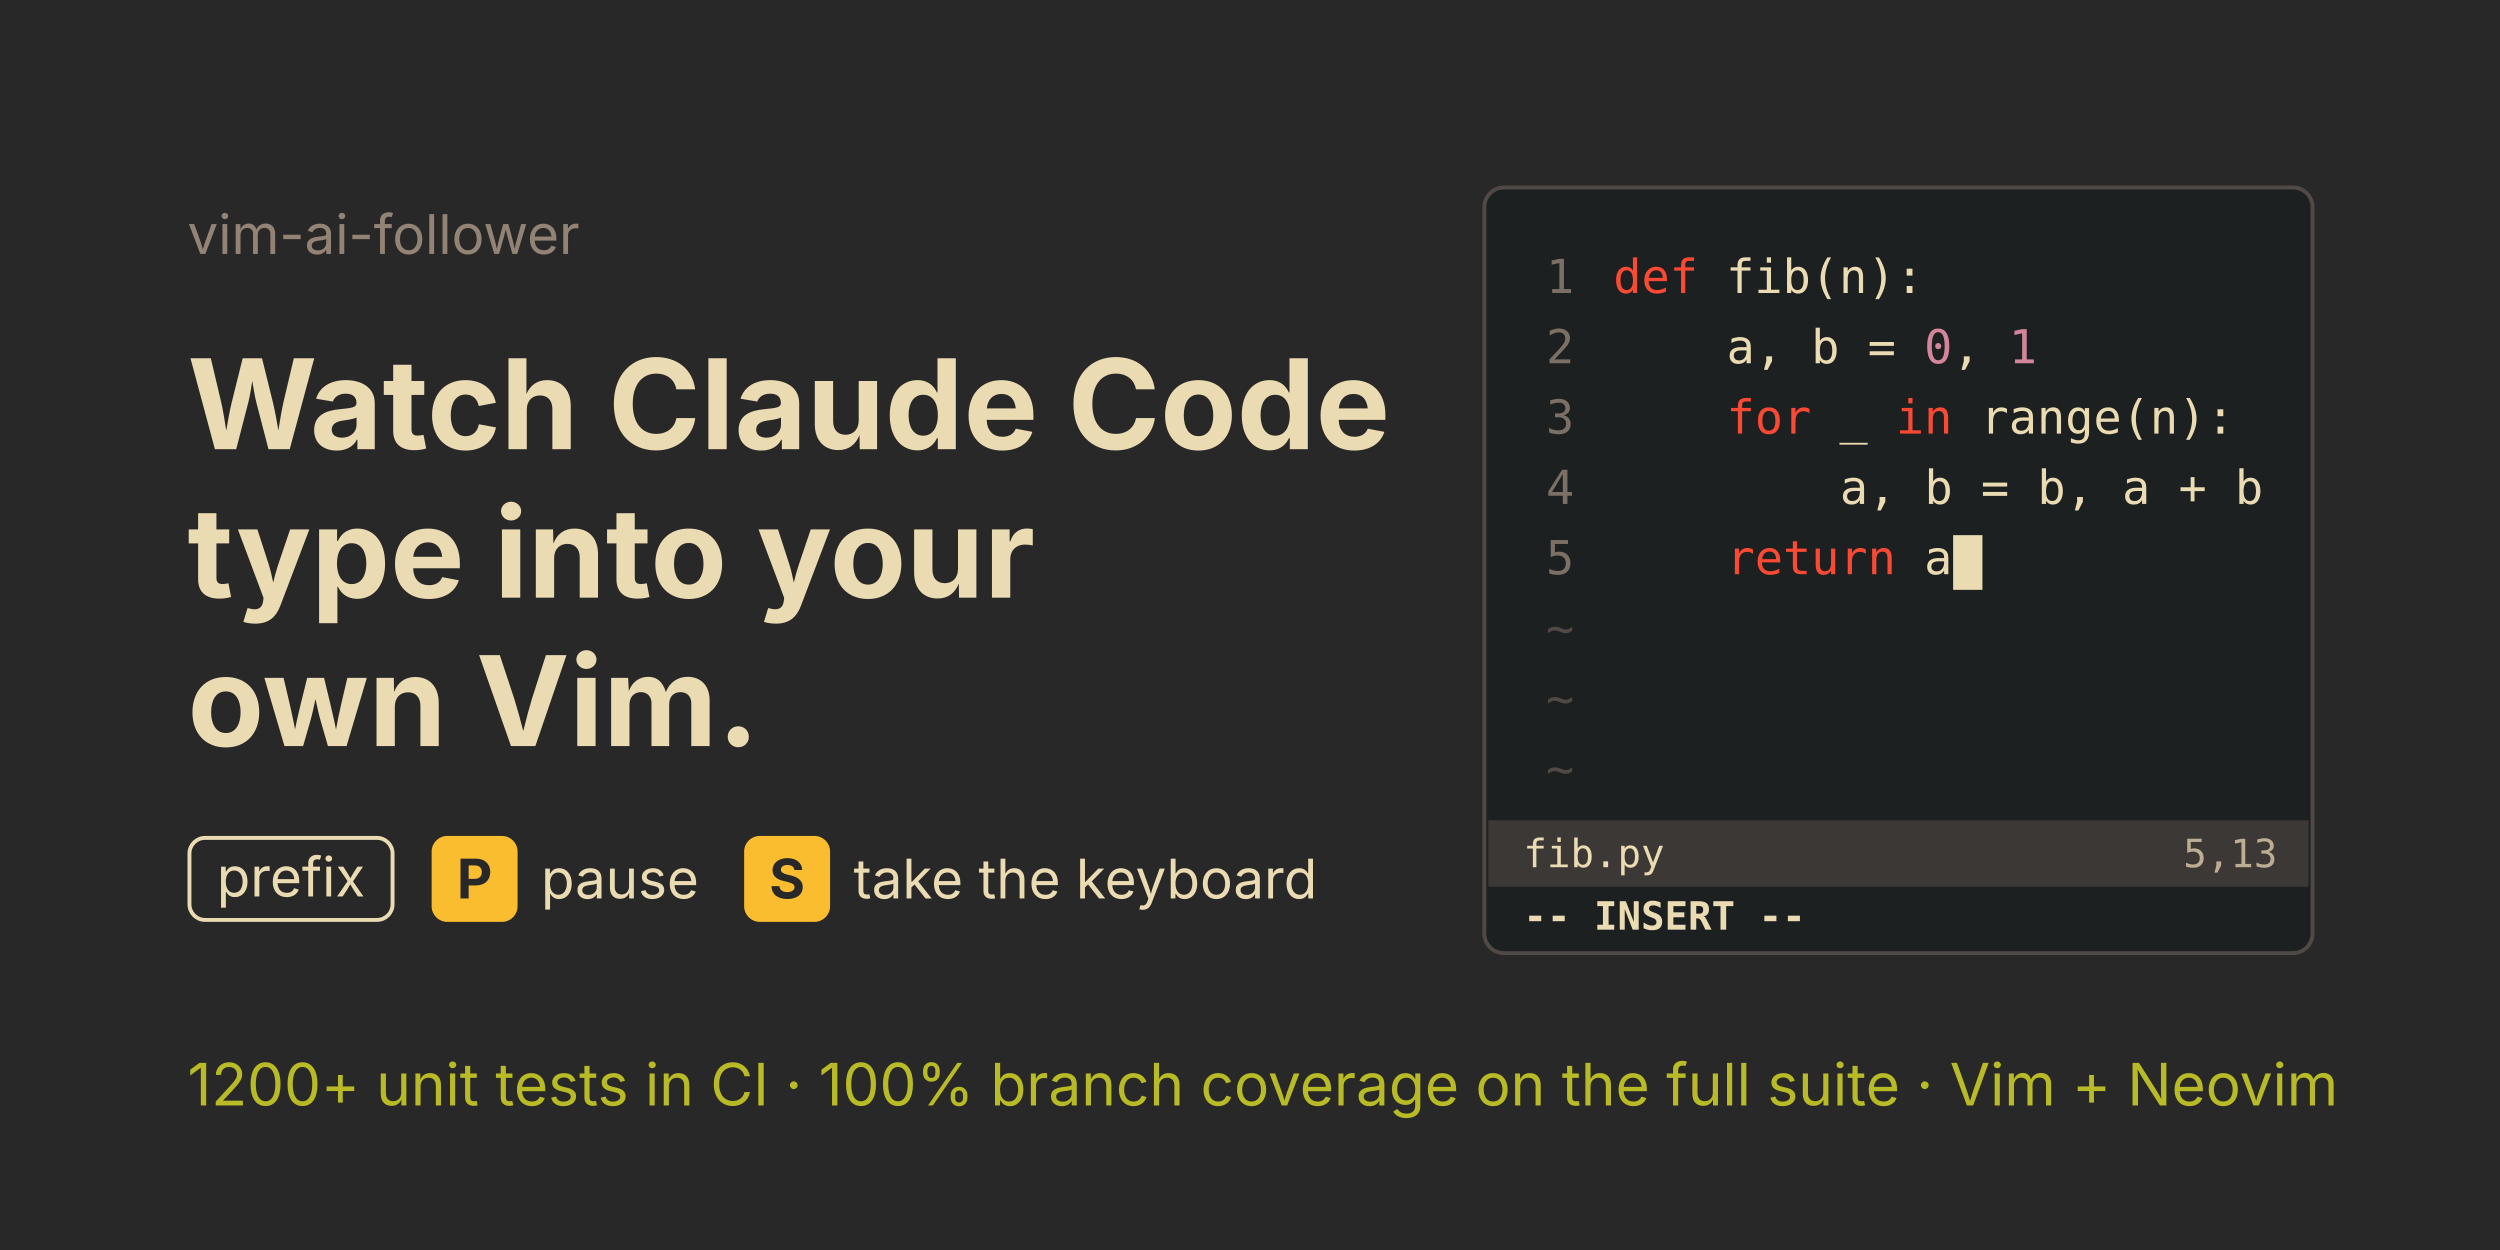
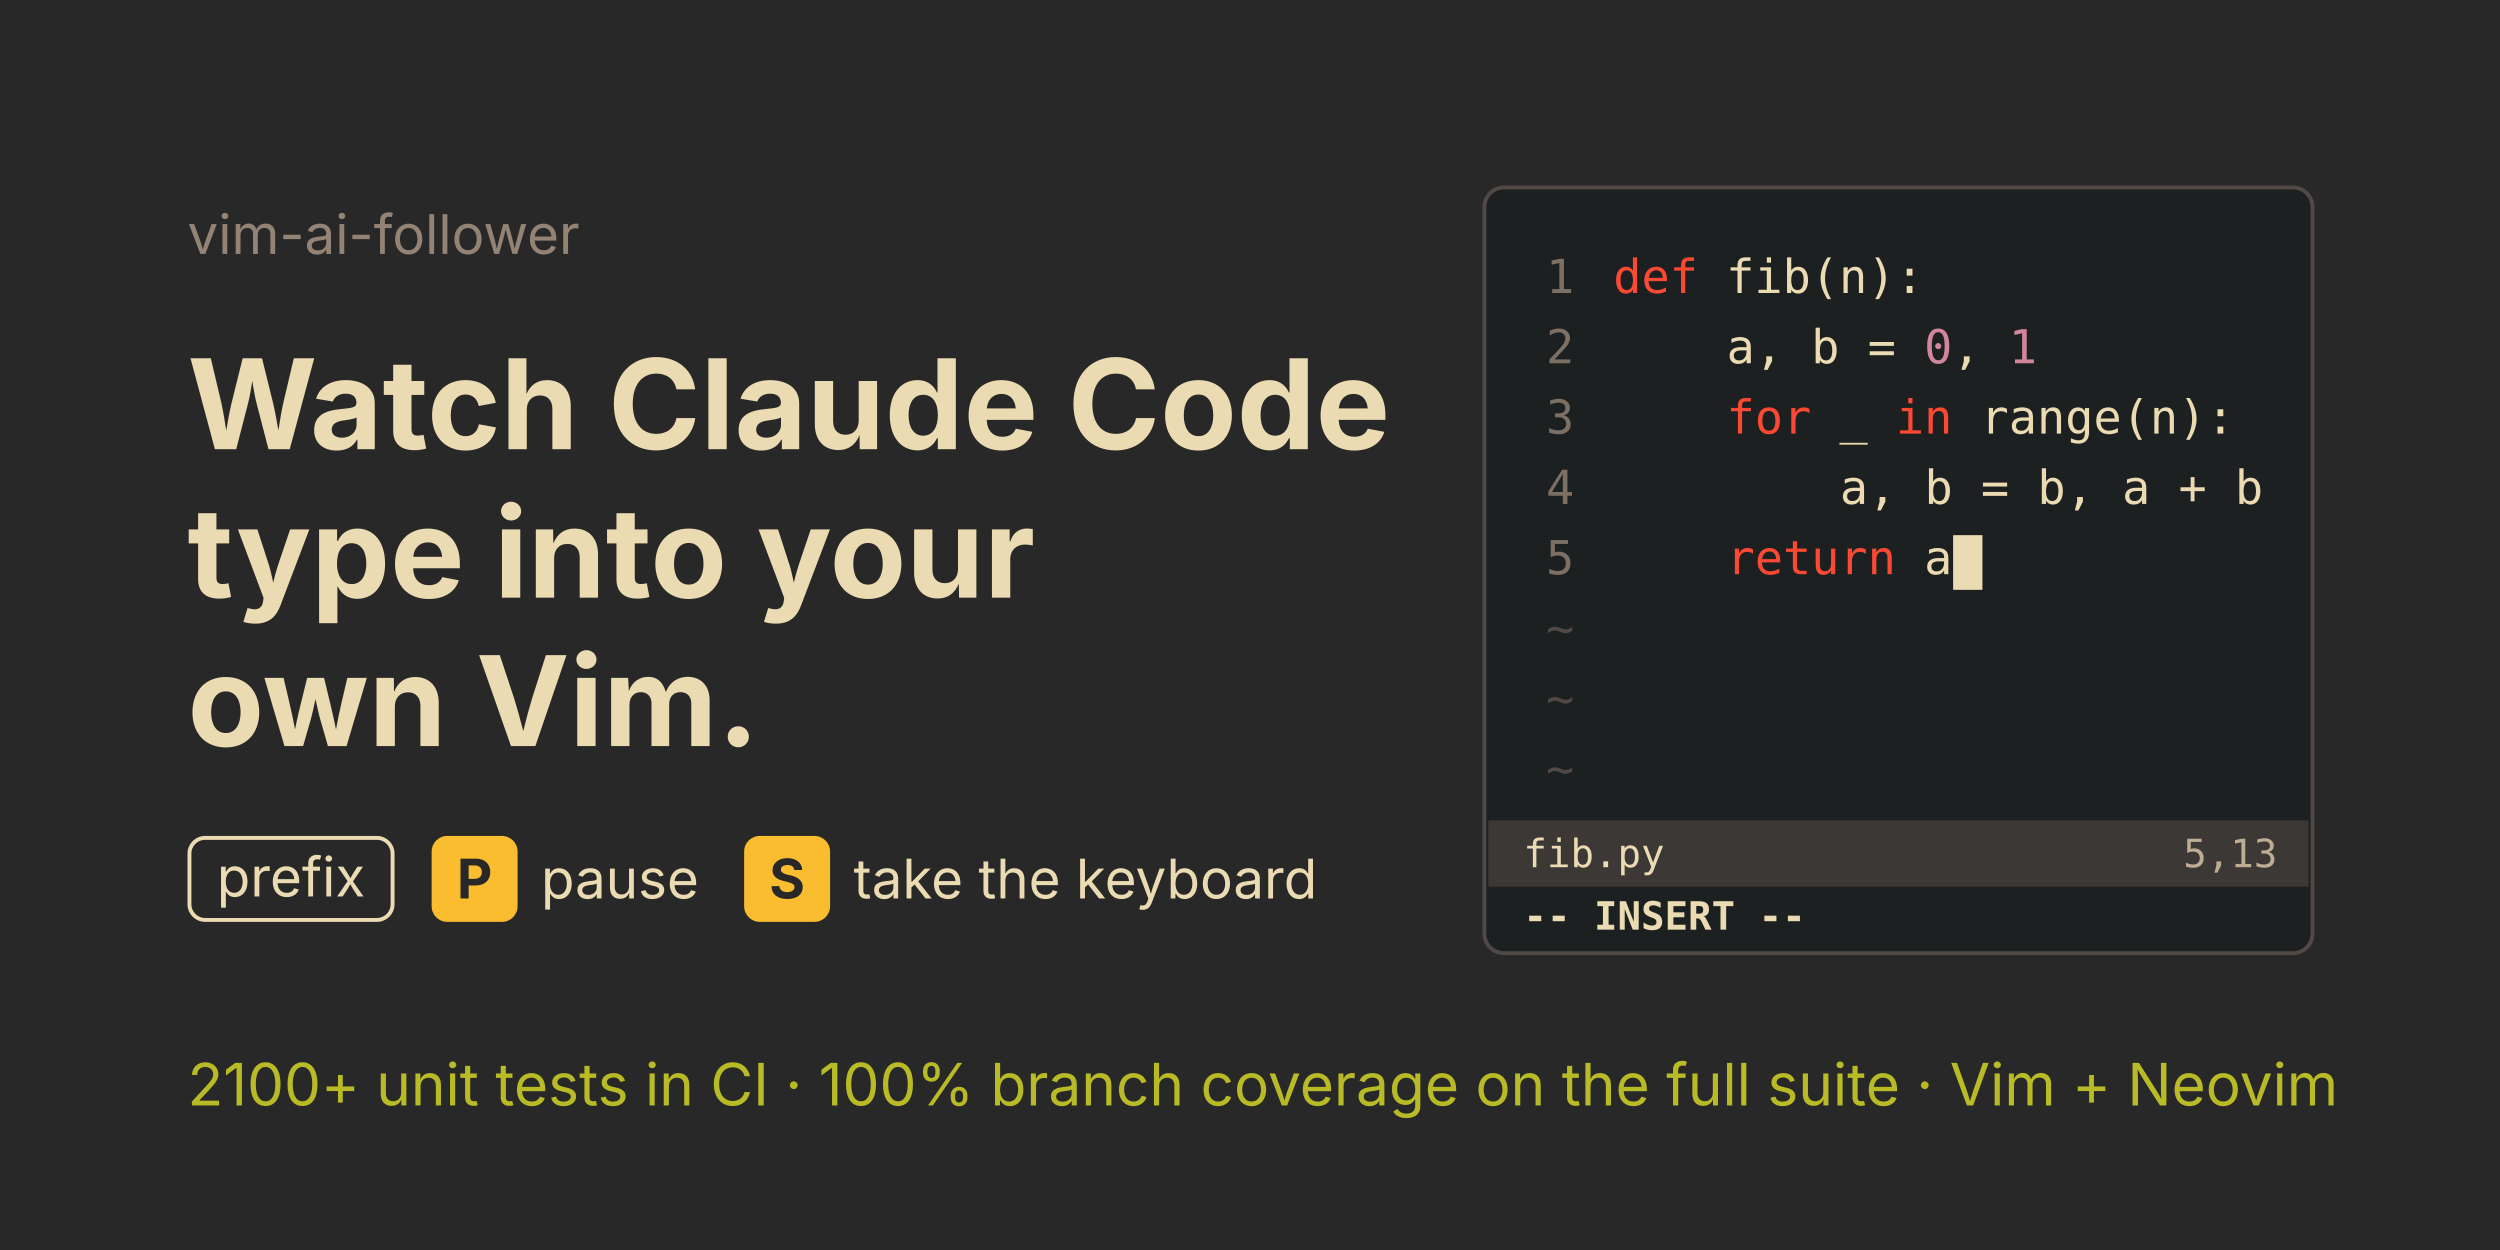
- <svg xmlns="http://www.w3.org/2000/svg" viewBox="0 0 1280 640" width="1280" height="640" role="img" aria-label="vim-ai-follower: Watch Claude Code type into your own Vim. 1200+ unit tests in CI · 100% branch coverage on the full suite · Vim + Neovim">
+ <svg xmlns="http://www.w3.org/2000/svg" viewBox="0 0 1280 640" width="1280" height="640" role="img" aria-label="vim-ai-follower: Watch Claude Code type into your own Vim. 2100+ unit tests in CI · 100% branch coverage on the full suite · Vim + Neovim">
  <rect width="1280" height="640" fill="#282828" />
  <g font-family="system-ui, -apple-system, Segoe UI, sans-serif" fill="#EBDBB2">
    <text x="96" y="130" font-size="28" fill="#928374">vim-ai-follower</text>
    <g font-size="64" font-weight="700">
      <text x="96" y="230">Watch Claude Code</text>
      <text x="96" y="306">type into your</text>
      <text x="96" y="382">own Vim.</text>
    </g>
    <g font-size="28">
      <rect x="97" y="429" width="104" height="42" rx="8" fill="none" stroke="#EBDBB2" stroke-width="2" />
      <text x="149" y="459" text-anchor="middle">prefix</text>
      <rect x="221" y="428" width="44" height="44" rx="8" fill="#FABD2F" />
      <text x="243" y="460" font-weight="700" fill="#282828" text-anchor="middle">P</text>
      <text x="277" y="460">pause</text>
      <rect x="381" y="428" width="44" height="44" rx="8" fill="#FABD2F" />
      <text x="403" y="460" font-weight="700" fill="#282828" text-anchor="middle">S</text>
      <text x="437" y="460">take the keyboard</text>
    </g>
-     <text x="96" y="566" font-size="30" fill="#B8BB26">1200+ unit tests in CI · 100% branch coverage on the full suite · Vim + Neovim</text>
+     <text x="96" y="566" font-size="30" fill="#B8BB26">2100+ unit tests in CI · 100% branch coverage on the full suite · Vim + Neovim</text>
  </g>
  <g font-family="ui-monospace, SFMono-Regular, Menlo, Consolas, monospace" font-size="24">
    <rect x="760" y="96" width="424" height="392" rx="10" fill="#1D2021" stroke="#504945" stroke-width="2" />
    <g fill="#7C6F64" text-anchor="end">
      <text x="806" y="150">1</text>
      <text x="806" y="186">2</text>
      <text x="806" y="222">3</text>
      <text x="806" y="258">4</text>
      <text x="806" y="294">5</text>
    </g>
    <g fill="#EBDBB2">
      <text x="826" y="150">
        <tspan fill="#FB4934">def</tspan> fib(n):</text>
      <text x="884" y="186">a, b = <tspan fill="#D3869B">0</tspan>, <tspan fill="#D3869B">1</tspan>
      </text>
      <text x="884" y="222">
        <tspan fill="#FB4934">for</tspan> _ <tspan fill="#FB4934">in</tspan> range(n):</text>
      <text x="942" y="258">a, b = b, a + b</text>
      <text x="884" y="294">
        <tspan fill="#FB4934">return</tspan> a</text>
    </g>
    <rect x="1000" y="274" width="15" height="28" fill="#EBDBB2" />
    <g fill="#504945">
      <text x="806" y="330" text-anchor="end">~</text>
      <text x="806" y="366" text-anchor="end">~</text>
      <text x="806" y="402" text-anchor="end">~</text>
    </g>
    <rect x="762" y="420" width="420" height="34" fill="#3C3836" />
    <text x="780" y="444" font-size="20" fill="#EBDBB2">fib.py</text>
    <text x="1166" y="444" font-size="20" fill="#BDAE93" text-anchor="end">5,13</text>
    <text x="780" y="476" font-size="20" fill="#EBDBB2" font-weight="700">-- INSERT --</text>
  </g>
</svg>
